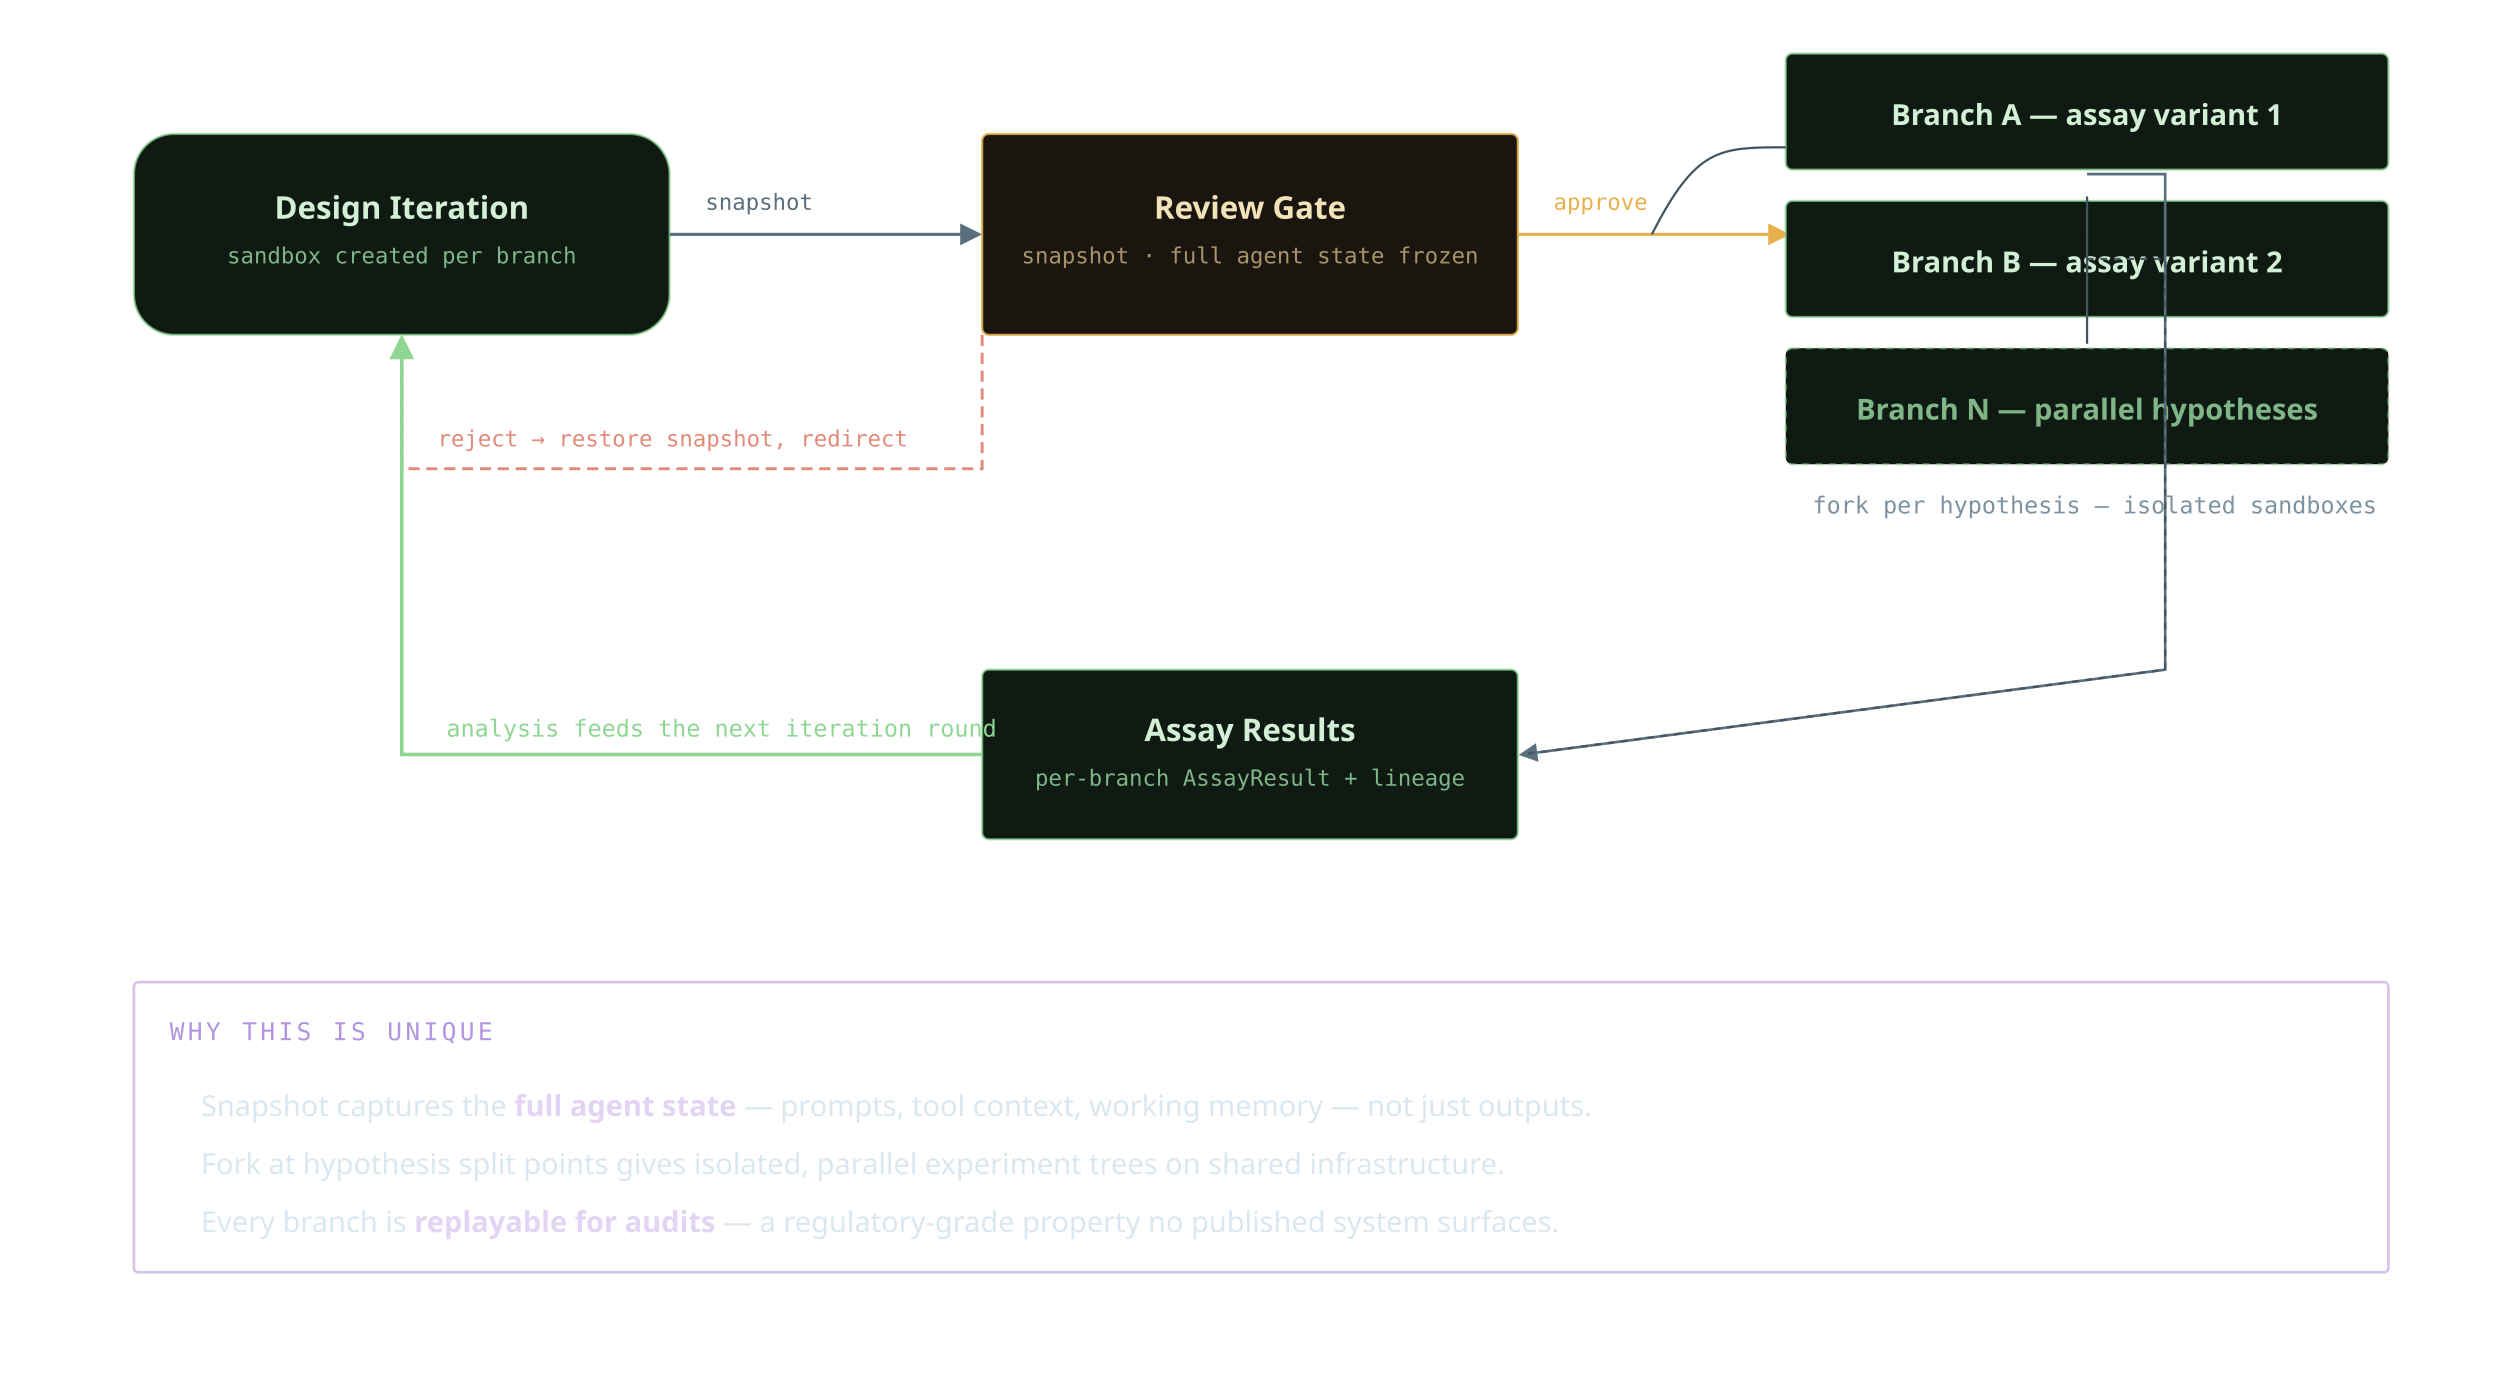
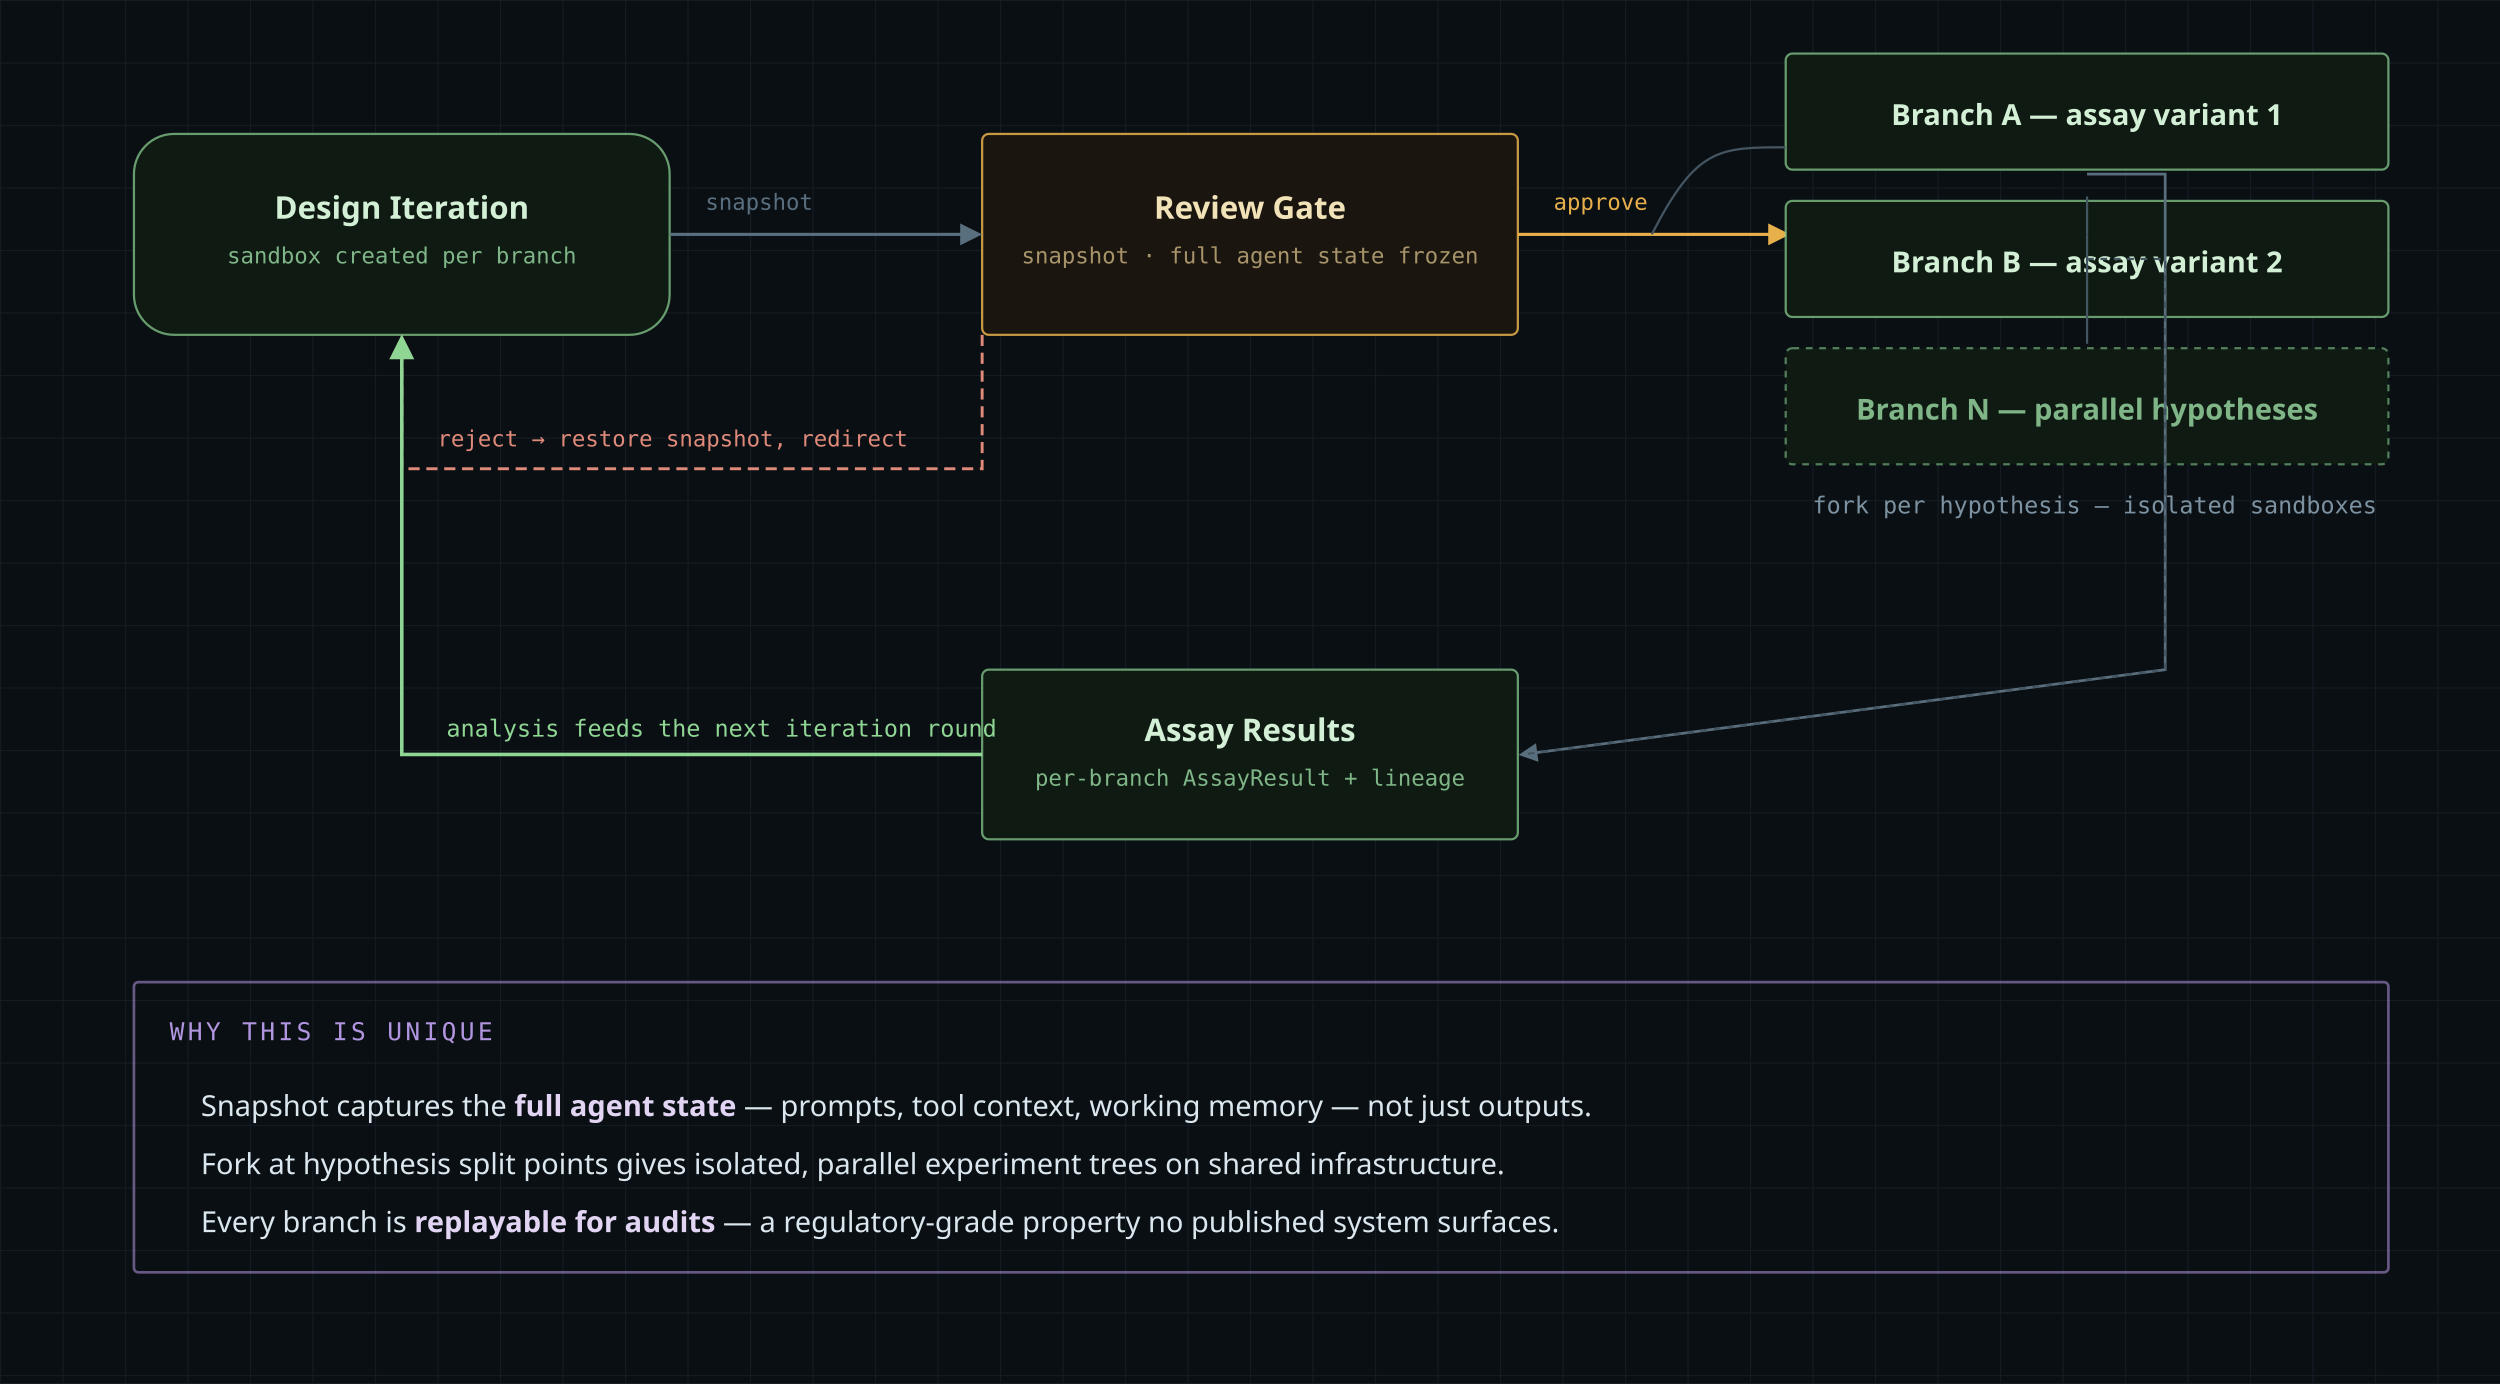
<svg xmlns="http://www.w3.org/2000/svg" width="1120" viewBox="0 0 1120 620">
+   <defs>
+     <pattern id="grid" width="28" height="28" patternUnits="userSpaceOnUse">
+       <path d="M 28 0 L 0 0 0 28" fill="none" stroke="#131b23" stroke-width="1" />
+     </pattern>
+   </defs>
+   <rect x="0" y="0" width="1120" height="620" fill="#0a0f14" />
+   <rect x="0" y="0" width="1120" height="620" fill="url(#grid)" />
  <defs>
    <marker id="arrow" viewBox="0 0 10 10" refX="8" refY="5" markerWidth="7" markerHeight="7" orient="auto-start-reverse">
      <path d="M0,0 L10,5 L0,10 z" fill="#5a6f7e" />
    </marker>
    <marker id="arrowA" viewBox="0 0 10 10" refX="8" refY="5" markerWidth="7" markerHeight="7" orient="auto-start-reverse">
      <path d="M0,0 L10,5 L0,10 z" fill="#e8b04b" />
    </marker>
    <marker id="arrowR" viewBox="0 0 10 10" refX="8" refY="5" markerWidth="7" markerHeight="7" orient="auto-start-reverse">
      <path d="M0,0 L10,5 L0,10 z" fill="#e08a7a" />
    </marker>
    <marker id="arrowG" viewBox="0 0 10 10" refX="8" refY="5" markerWidth="7" markerHeight="7" orient="auto-start-reverse">
      <path d="M0,0 L10,5 L0,10 z" fill="#8fd694" />
    </marker>
  </defs>
  <g font-family="IBM Plex Sans, sans-serif">
    <rect x="60" y="60" width="240" height="90" rx="18" fill="#0e1a12" stroke="#8fd694" stroke-opacity="0.7" />
    <text x="180" y="98" text-anchor="middle" font-size="14" fill="#d3f0d6" font-weight="600">Design Iteration</text>
    <text x="180" y="118" text-anchor="middle" font-size="10" fill="#7fb587" font-family="IBM Plex Mono, monospace">sandbox created per branch</text>
  </g>
  <g font-family="IBM Plex Sans, sans-serif">
    <rect x="440" y="60" width="240" height="90" rx="3" fill="#1a150e" stroke="#e8b04b" stroke-opacity="0.85" />
    <text x="560" y="98" text-anchor="middle" font-size="14" fill="#f2e2b8" font-weight="600">Review Gate</text>
    <text x="560" y="118" text-anchor="middle" font-size="10" fill="#a8946a" font-family="IBM Plex Mono, monospace">snapshot · full agent state frozen</text>
  </g>
  <line x1="300" y1="105" x2="438" y2="105" stroke="#5a6f7e" stroke-width="1.4" marker-end="url(#arrow)" />
  <text x="316" y="94" font-size="10" font-family="IBM Plex Mono, monospace" fill="#5a6f7e">snapshot</text>
  <path d="M440,150 L440,210 L180,210 L180,152" fill="none" stroke="#e08a7a" stroke-width="1.3" stroke-dasharray="5 3" marker-end="url(#arrowR)" />
  <text x="196" y="200" font-size="10" font-family="IBM Plex Mono, monospace" fill="#e08a7a">reject → restore snapshot, redirect</text>
  <path d="M680,105 L800,105" fill="none" stroke="#e8b04b" stroke-width="1.4" marker-end="url(#arrowA)" />
  <text x="696" y="94" font-size="10" font-family="IBM Plex Mono, monospace" fill="#e8b04b">approve</text>
  <g font-family="IBM Plex Sans, sans-serif">
    <rect x="800" y="24" width="270" height="52" rx="3" fill="#0e1a12" stroke="#8fd694" stroke-opacity="0.7" />
    <text x="935" y="56" text-anchor="middle" font-size="13" fill="#d3f0d6" font-weight="600">Branch A — assay variant 1</text>
    <rect x="800" y="90" width="270" height="52" rx="3" fill="#0e1a12" stroke="#8fd694" stroke-opacity="0.7" />
    <text x="935" y="122" text-anchor="middle" font-size="13" fill="#d3f0d6" font-weight="600">Branch B — assay variant 2</text>
    <rect x="800" y="156" width="270" height="52" rx="3" fill="#0e1a12" stroke="#8fd694" stroke-opacity="0.55" stroke-dasharray="3 3" />
    <text x="935" y="188" text-anchor="middle" font-size="13" fill="#7fb587" font-weight="600">Branch N — parallel hypotheses</text>
  </g>
  <path d="M800,66 C770,66 760,66 740,105" fill="none" stroke="#445562" stroke-width="1" />
  <path d="M935,105 L935,88" fill="none" stroke="#445562" stroke-width="1" />
  <path d="M935,105 L935,154" fill="none" stroke="#445562" stroke-width="1" />
  <text x="812" y="230" font-size="10.5" font-family="IBM Plex Mono, monospace" fill="#7c92a0">fork per hypothesis — isolated sandboxes</text>
  <g font-family="IBM Plex Sans, sans-serif">
    <rect x="440" y="300" width="240" height="76" rx="3" fill="#0e1a12" stroke="#8fd694" stroke-opacity="0.7" />
    <text x="560" y="332" text-anchor="middle" font-size="14" fill="#d3f0d6" font-weight="600">Assay Results</text>
    <text x="560" y="352" text-anchor="middle" font-size="10" fill="#7fb587" font-family="IBM Plex Mono, monospace">per-branch AssayResult + lineage</text>
  </g>
  <path d="M935,66 L1000,66 L1000,270 L680,270 L680,316 L682,316" fill="none" stroke="#445562" stroke-width="0" />
  <path d="M935,78 L970,78 L970,300 L682,338" fill="none" stroke="#5a6f7e" stroke-width="1.2" marker-end="url(#arrow)" />
  <path d="M935,116 L970,116 L970,300 L682,338" fill="none" stroke="#445562" stroke-width="1" stroke-dasharray="3 3" />
  <path d="M440,338 L180,338 L180,152" fill="none" stroke="#8fd694" stroke-width="1.6" marker-end="url(#arrowG)" />
  <text x="200" y="330" font-size="10.5" font-family="IBM Plex Mono, monospace" fill="#8fd694">analysis feeds the next iteration round</text>
  <g font-family="IBM Plex Sans, sans-serif">
    <rect x="60" y="440" width="1010" height="130" fill="none" stroke="#b295e0" stroke-width="1.2" stroke-opacity="0.55" rx="2" />
    <text x="76" y="466" font-family="IBM Plex Mono, monospace" font-size="11" letter-spacing="1.5" fill="#b295e0">WHY THIS IS UNIQUE</text>
    <text x="90" y="500" font-size="13" fill="#dbe7ee">Snapshot captures the <tspan font-weight="600" fill="#e2d4f3">full agent state</tspan> — prompts, tool context, working memory — not just outputs.</text>
    <text x="90" y="526" font-size="13" fill="#dbe7ee">Fork at hypothesis split points gives isolated, parallel experiment trees on shared infrastructure.</text>
    <text x="90" y="552" font-size="13" fill="#dbe7ee">Every branch is <tspan font-weight="600" fill="#e2d4f3">replayable for audits</tspan> — a regulatory-grade property no published system surfaces.</text>
  </g>
</svg>
